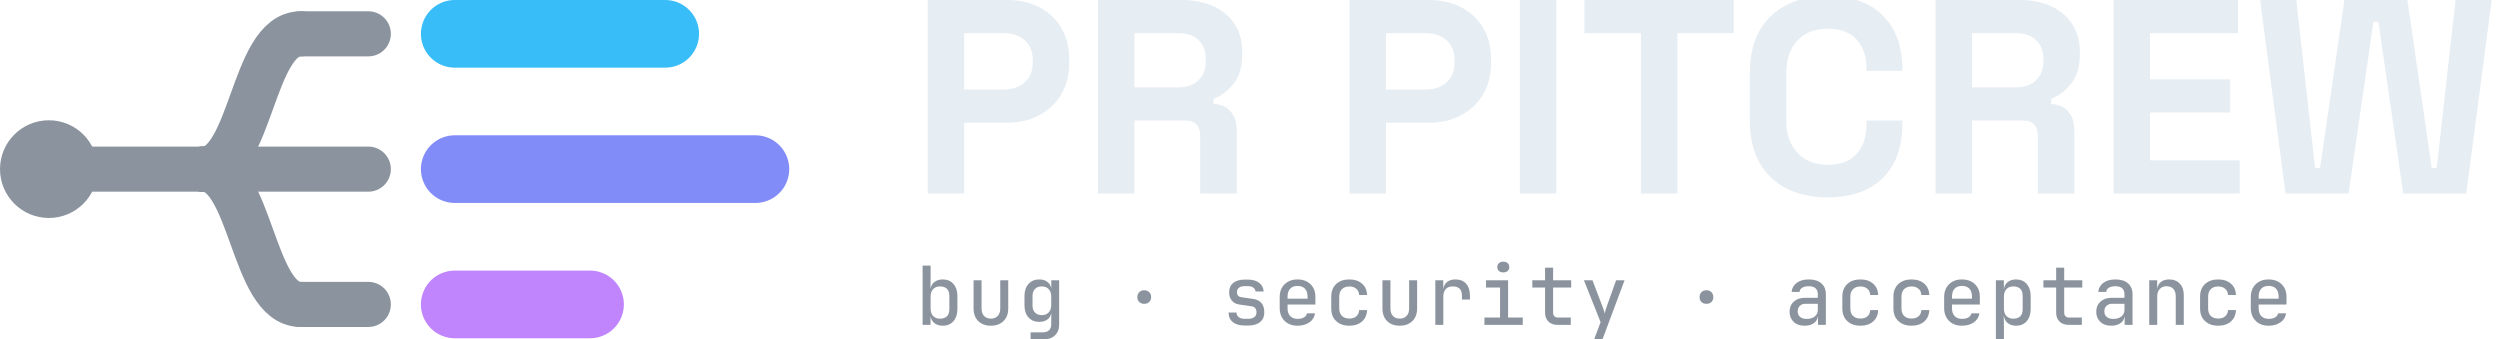
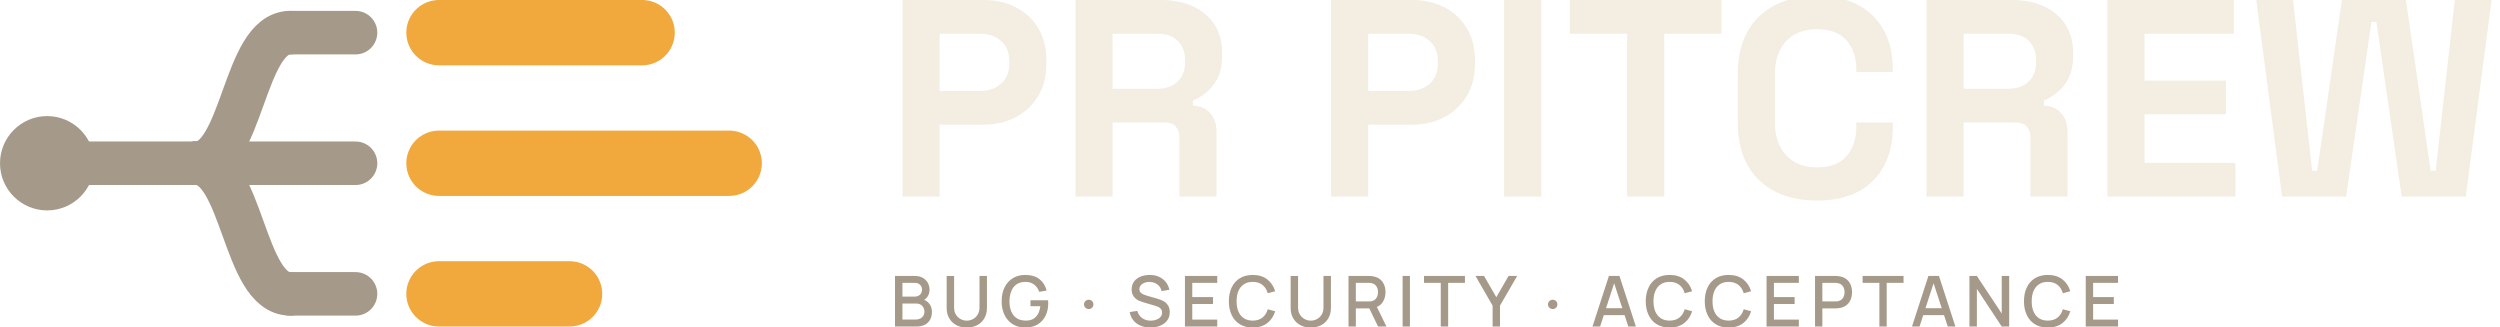
- <svg xmlns="http://www.w3.org/2000/svg" viewBox="0 0 416.02 56.29" width="416.02" height="56.29" role="img" aria-label="PR Pitcrew - bug, security and acceptance review agents for your pull requests">
-   <g transform="translate(0 0.00) scale(1.2508)">
+ <svg xmlns="http://www.w3.org/2000/svg" viewBox="0 0 409.47 53.48" width="409.47" height="53.48" role="img" aria-label="PR Pitcrew - bug, security and acceptance review agents for your pull requests">
+   <g transform="translate(0 0.00) scale(1.1884)">
    <g transform="translate(0 -9.5)">
-       <circle cx="6.5" cy="32.0" r="6.5" fill="#8B949E" />
-       <path d="M6.5 32.0H27.0" stroke="#8B949E" stroke-width="6.0" stroke-linecap="round" fill="none" />
-       <path d="M27.0 32.0C33.5 32.0,33.5 14.0,40.0 14.0" stroke="#8B949E" stroke-width="6.0" stroke-linecap="round" fill="none" />
-       <path d="M40.0 14.0H49.0" stroke="#8B949E" stroke-width="6.0" stroke-linecap="round" fill="none" />
-       <path d="M60.5 14.0H88.5" stroke="#38BDF8" stroke-width="9.0" stroke-linecap="round" fill="none" />
-       <path d="M27.0 32.0H49.0" stroke="#8B949E" stroke-width="6.0" stroke-linecap="round" fill="none" />
-       <path d="M60.5 32.0H100.5" stroke="#818CF8" stroke-width="9.0" stroke-linecap="round" fill="none" />
-       <path d="M27.0 32.0C33.5 32.0,33.5 50.0,40.0 50.0" stroke="#8B949E" stroke-width="6.0" stroke-linecap="round" fill="none" />
-       <path d="M40.0 50.0H49.0" stroke="#8B949E" stroke-width="6.0" stroke-linecap="round" fill="none" />
-       <path d="M60.5 50.0H78.5" stroke="#C084FC" stroke-width="9.0" stroke-linecap="round" fill="none" />
+       <circle cx="6.5" cy="32.0" r="6.5" fill="#a59a8a" />
+       <path d="M6.5 32.0H27.0" stroke="#a59a8a" stroke-width="6.0" stroke-linecap="round" fill="none" />
+       <path d="M27.0 32.0C33.5 32.0,33.5 14.0,40.0 14.0" stroke="#a59a8a" stroke-width="6.0" stroke-linecap="round" fill="none" />
+       <path d="M40.0 14.0H49.0" stroke="#a59a8a" stroke-width="6.0" stroke-linecap="round" fill="none" />
+       <path d="M60.5 14.0H88.5" stroke="#f1a83c" stroke-width="9.0" stroke-linecap="round" fill="none" />
+       <path d="M27.0 32.0H49.0" stroke="#a59a8a" stroke-width="6.0" stroke-linecap="round" fill="none" />
+       <path d="M60.5 32.0H100.5" stroke="#f1a83c" stroke-width="9.0" stroke-linecap="round" fill="none" />
+       <path d="M27.0 32.0C33.5 32.0,33.5 50.0,40.0 50.0" stroke="#a59a8a" stroke-width="6.0" stroke-linecap="round" fill="none" />
+       <path d="M40.0 50.0H49.0" stroke="#a59a8a" stroke-width="6.0" stroke-linecap="round" fill="none" />
+       <path d="M60.5 50.0H78.5" stroke="#f1a83c" stroke-width="9.0" stroke-linecap="round" fill="none" />
    </g>
  </g>
-   <path transform="translate(151.34 32.20)" d="M3.04 0V-32.2H16.28Q19.32 -32.2 21.64 -30.98Q23.97 -29.76 25.28 -27.55Q26.59 -25.35 26.59 -22.31V-21.67Q26.59 -18.68 25.23 -16.45Q23.87 -14.21 21.55 -13Q19.23 -11.78 16.28 -11.78H9.11V0ZM9.11 -17.3H15.69Q17.85 -17.3 19.18 -18.49Q20.52 -19.69 20.52 -21.76V-22.22Q20.52 -24.29 19.18 -25.48Q17.85 -26.68 15.69 -26.68H9.11ZM31.37 0V-32.2H45.36Q48.39 -32.2 50.65 -31.14Q52.9 -30.08 54.14 -28.15Q55.38 -26.22 55.38 -23.6V-23.05Q55.38 -20.15 54 -18.35Q52.62 -16.56 50.6 -15.73V-14.9Q52.44 -14.81 53.45 -13.64Q54.46 -12.47 54.46 -10.53V0H48.39V-9.66Q48.39 -10.76 47.82 -11.45Q47.24 -12.14 45.91 -12.14H37.44V0ZM37.44 -17.66H44.71Q46.87 -17.66 48.09 -18.84Q49.31 -20.01 49.31 -21.94V-22.4Q49.31 -24.33 48.12 -25.51Q46.92 -26.68 44.71 -26.68H37.44ZM73.23 0V-32.2H86.48Q89.52 -32.2 91.84 -30.98Q94.16 -29.76 95.47 -27.55Q96.78 -25.35 96.78 -22.31V-21.67Q96.78 -18.68 95.43 -16.45Q94.07 -14.21 91.75 -13Q89.42 -11.78 86.48 -11.78H79.3V0ZM79.3 -17.3H85.88Q88.04 -17.3 89.38 -18.49Q90.71 -19.69 90.71 -21.76V-22.22Q90.71 -24.29 89.38 -25.48Q88.04 -26.68 85.88 -26.68H79.3ZM101.57 0V-32.2H107.64V0ZM121.72 0V-26.68H112.33V-32.2H137.17V-26.68H127.79V0ZM152.81 0.64Q146.83 0.64 143.34 -2.69Q139.84 -6.03 139.84 -12.24V-19.96Q139.84 -26.17 143.34 -29.51Q146.83 -32.84 152.81 -32.84Q158.75 -32.84 161.99 -29.6Q165.23 -26.36 165.23 -20.7V-20.42H159.25V-20.88Q159.25 -23.74 157.66 -25.58Q156.08 -27.42 152.81 -27.42Q149.59 -27.42 147.75 -25.44Q145.91 -23.46 145.91 -20.06V-12.14Q145.91 -8.79 147.75 -6.79Q149.59 -4.78 152.81 -4.78Q156.08 -4.78 157.66 -6.65Q159.25 -8.51 159.25 -11.32V-12.14H165.23V-11.5Q165.23 -5.84 161.99 -2.6Q158.75 0.64 152.81 0.64ZM170.75 0V-32.2H184.74Q187.77 -32.2 190.03 -31.14Q192.28 -30.08 193.52 -28.15Q194.76 -26.22 194.76 -23.6V-23.05Q194.76 -20.15 193.38 -18.35Q192 -16.56 189.98 -15.73V-14.9Q191.82 -14.81 192.83 -13.64Q193.84 -12.47 193.84 -10.53V0H187.77V-9.66Q187.77 -10.76 187.2 -11.45Q186.62 -12.14 185.29 -12.14H176.82V0ZM176.82 -17.66H184.09Q186.25 -17.66 187.47 -18.84Q188.69 -20.01 188.69 -21.94V-22.4Q188.69 -24.33 187.5 -25.51Q186.3 -26.68 184.09 -26.68H176.82ZM200.38 0V-32.2H221.08V-26.68H206.45V-19H219.79V-13.48H206.45V-5.52H221.35V0ZM228.99 0 224.76 -32.2H230.78L233.91 -4.23H234.74L238.79 -32.2H249.27L253.32 -4.23H254.15L257.28 -32.2H263.3L259.07 0H248.58L244.44 -28.61H243.62L239.48 0Z" fill="#E6EDF3" />
-   <path transform="translate(152.34 54.06)" d="M4.55 0.14Q3.71 0.14 3.17 -0.28Q2.63 -0.7 2.51 -1.44V0H1.19V-9.86H2.52V-7.72L2.5 -5.99Q2.62 -6.72 3.17 -7.14Q3.71 -7.56 4.55 -7.56Q5.66 -7.56 6.32 -6.81Q6.98 -6.06 6.98 -4.78V-2.65Q6.98 -1.36 6.32 -0.61Q5.66 0.14 4.55 0.14ZM4.08 -1.03Q4.82 -1.03 5.23 -1.41Q5.64 -1.8 5.64 -2.66V-4.77Q5.64 -5.63 5.23 -6.01Q4.82 -6.4 4.08 -6.4Q3.36 -6.4 2.94 -5.95Q2.52 -5.51 2.52 -4.7V-2.73Q2.52 -1.92 2.94 -1.47Q3.36 -1.03 4.08 -1.03ZM12.54 0.14Q11.23 0.14 10.45 -0.63Q9.67 -1.4 9.67 -2.73V-7.42H11V-2.73Q11 -1.94 11.41 -1.49Q11.83 -1.04 12.54 -1.04Q13.27 -1.04 13.69 -1.49Q14.11 -1.94 14.11 -2.73V-7.42H15.44V-2.73Q15.44 -1.4 14.65 -0.63Q13.86 0.14 12.54 0.14ZM19.16 2.43V1.24H21.25Q21.86 1.24 22.22 0.9Q22.59 0.55 22.59 -0.04V-0.66L22.61 -1.94H22.6Q22.46 -1.26 21.94 -0.88Q21.42 -0.5 20.61 -0.5Q19.47 -0.5 18.81 -1.24Q18.14 -1.97 18.14 -3.25V-4.78Q18.14 -6.06 18.81 -6.81Q19.47 -7.56 20.61 -7.56Q21.4 -7.56 21.92 -7.18Q22.44 -6.8 22.59 -6.14H22.6V-7.42H23.91V-0.03Q23.91 1.11 23.19 1.77Q22.48 2.43 21.25 2.43ZM21.03 -1.62Q21.75 -1.62 22.17 -2.07Q22.59 -2.51 22.59 -3.32V-4.71Q22.59 -5.51 22.17 -5.95Q21.75 -6.4 21.03 -6.4Q20.29 -6.4 19.89 -5.97Q19.48 -5.55 19.48 -4.82V-3.2Q19.48 -2.47 19.89 -2.05Q20.29 -1.62 21.03 -1.62ZM38.07 -3.5Q37.56 -3.5 37.24 -3.81Q36.92 -4.12 36.92 -4.6Q36.92 -5.12 37.24 -5.44Q37.56 -5.76 38.07 -5.76Q38.58 -5.76 38.9 -5.44Q39.22 -5.12 39.22 -4.6Q39.22 -4.12 38.9 -3.81Q38.58 -3.5 38.07 -3.5ZM54.78 0.11Q53.51 0.11 52.81 -0.46Q52.11 -1.03 52.11 -2.05H53.43Q53.43 -1.57 53.79 -1.29Q54.15 -1.01 54.78 -1.01H55.38Q56.04 -1.01 56.4 -1.3Q56.75 -1.58 56.75 -2.09Q56.75 -3 55.86 -3.1L53.86 -3.39Q53.07 -3.51 52.64 -4.04Q52.2 -4.58 52.2 -5.43Q52.2 -6.43 52.88 -6.98Q53.55 -7.53 54.77 -7.53H55.36Q56.5 -7.53 57.2 -6.99Q57.9 -6.45 57.94 -5.56H56.59Q56.56 -5.94 56.24 -6.19Q55.92 -6.44 55.36 -6.44H54.77Q54.16 -6.44 53.83 -6.17Q53.5 -5.9 53.5 -5.44Q53.5 -4.7 54.24 -4.6L56.12 -4.33Q58.05 -4.08 58.05 -2.09Q58.05 -1.04 57.35 -0.47Q56.66 0.11 55.38 0.11ZM63.58 0.14Q62.25 0.14 61.43 -0.66Q60.61 -1.46 60.61 -2.83V-4.59Q60.61 -5.97 61.43 -6.76Q62.25 -7.56 63.58 -7.56Q64.48 -7.56 65.14 -7.2Q65.81 -6.84 66.18 -6.2Q66.55 -5.56 66.55 -4.71V-3.38H61.92V-2.73Q61.92 -1.92 62.37 -1.46Q62.82 -1 63.58 -1Q64.23 -1 64.65 -1.24Q65.07 -1.48 65.15 -1.92H66.49Q66.35 -0.97 65.56 -0.42Q64.76 0.14 63.58 0.14ZM61.92 -4.71V-4.36H65.25V-4.71Q65.25 -5.56 64.81 -6.02Q64.38 -6.48 63.58 -6.48Q62.79 -6.48 62.36 -6.02Q61.92 -5.56 61.92 -4.71ZM72.2 0.14Q70.83 0.14 70.01 -0.63Q69.19 -1.39 69.19 -2.73V-4.71Q69.19 -6.03 70.01 -6.8Q70.83 -7.56 72.2 -7.56Q73.51 -7.56 74.31 -6.86Q75.11 -6.17 75.15 -4.97H73.83Q73.79 -5.64 73.35 -6.01Q72.91 -6.39 72.2 -6.39Q71.43 -6.39 70.98 -5.95Q70.52 -5.51 70.52 -4.71V-2.73Q70.52 -1.92 70.98 -1.48Q71.43 -1.05 72.2 -1.05Q72.93 -1.05 73.36 -1.42Q73.79 -1.78 73.83 -2.46H75.15Q75.11 -1.26 74.31 -0.56Q73.51 0.14 72.2 0.14ZM80.58 0.14Q79.27 0.14 78.49 -0.63Q77.71 -1.4 77.71 -2.73V-7.42H79.04V-2.73Q79.04 -1.94 79.45 -1.49Q79.87 -1.04 80.58 -1.04Q81.31 -1.04 81.73 -1.49Q82.15 -1.94 82.15 -2.73V-7.42H83.48V-2.73Q83.48 -1.4 82.69 -0.63Q81.9 0.14 80.58 0.14ZM86.51 0V-7.42H87.83V-5.99H87.84Q87.95 -6.72 88.47 -7.14Q88.99 -7.56 89.86 -7.56Q91 -7.56 91.64 -6.85Q92.27 -6.14 92.27 -4.86V-4.21H90.94V-4.85Q90.94 -6.4 89.41 -6.4Q88.64 -6.4 88.24 -5.95Q87.84 -5.51 87.84 -4.68V0ZM94.68 0V-1.22H97.28V-6.21H94.95V-7.42H98.62V-1.22H101.06V0ZM97.82 -8.73Q97.36 -8.73 97.09 -8.97Q96.82 -9.21 96.82 -9.61Q96.82 -10.03 97.09 -10.27Q97.36 -10.52 97.82 -10.52Q98.28 -10.52 98.55 -10.27Q98.82 -10.03 98.82 -9.61Q98.82 -9.21 98.55 -8.97Q98.28 -8.73 97.82 -8.73ZM106.85 0Q105.89 0 105.33 -0.55Q104.77 -1.11 104.77 -2.02V-6.21H102.65V-7.42H104.77V-9.52H106.11V-7.42H109.12V-6.21H106.11V-2.04Q106.11 -1.67 106.32 -1.44Q106.53 -1.22 106.88 -1.22H109.05V0ZM112.93 2.43 114.01 -0.45 111.24 -7.42H112.66L114.33 -3.04Q114.44 -2.75 114.55 -2.43Q114.66 -2.11 114.7 -1.86Q114.74 -2.11 114.83 -2.43Q114.93 -2.75 115.03 -3.04L116.59 -7.42H118L114.32 2.43ZM131.62 -3.5Q131.11 -3.5 130.79 -3.81Q130.48 -4.12 130.48 -4.6Q130.48 -5.12 130.79 -5.44Q131.11 -5.76 131.62 -5.76Q132.14 -5.76 132.46 -5.44Q132.77 -5.12 132.77 -4.6Q132.77 -4.12 132.46 -3.81Q132.14 -3.5 131.62 -3.5ZM147.95 0.14Q146.8 0.14 146.13 -0.51Q145.46 -1.15 145.46 -2.19Q145.46 -3.23 146.16 -3.86Q146.85 -4.5 147.99 -4.5H150.16V-5.06Q150.16 -6.43 148.65 -6.43Q147.97 -6.43 147.56 -6.18Q147.15 -5.93 147.12 -5.48H145.8Q145.87 -6.39 146.62 -6.97Q147.38 -7.56 148.65 -7.56Q150.01 -7.56 150.75 -6.91Q151.5 -6.26 151.5 -5.09V0H150.19V-1.36H150.16Q150.07 -0.68 149.48 -0.27Q148.89 0.14 147.95 0.14ZM148.3 -0.99Q149.15 -0.99 149.65 -1.4Q150.16 -1.81 150.16 -2.52V-3.51H148.11Q147.53 -3.51 147.17 -3.17Q146.81 -2.82 146.81 -2.25Q146.81 -1.67 147.2 -1.33Q147.6 -0.99 148.3 -0.99ZM157.25 0.14Q155.88 0.14 155.06 -0.63Q154.24 -1.39 154.24 -2.73V-4.71Q154.24 -6.03 155.06 -6.8Q155.88 -7.56 157.25 -7.56Q158.56 -7.56 159.36 -6.86Q160.16 -6.17 160.2 -4.97H158.88Q158.84 -5.64 158.4 -6.01Q157.96 -6.39 157.25 -6.39Q156.48 -6.39 156.03 -5.95Q155.57 -5.51 155.57 -4.71V-2.73Q155.57 -1.92 156.03 -1.48Q156.48 -1.05 157.25 -1.05Q157.98 -1.05 158.41 -1.42Q158.84 -1.78 158.88 -2.46H160.2Q160.16 -1.26 159.36 -0.56Q158.56 0.14 157.25 0.14ZM165.75 0.14Q164.39 0.14 163.57 -0.63Q162.74 -1.39 162.74 -2.73V-4.71Q162.74 -6.03 163.57 -6.8Q164.39 -7.56 165.75 -7.56Q167.06 -7.56 167.87 -6.86Q168.67 -6.17 168.71 -4.97H167.39Q167.35 -5.64 166.91 -6.01Q166.47 -6.39 165.75 -6.39Q164.98 -6.39 164.53 -5.95Q164.08 -5.51 164.08 -4.71V-2.73Q164.08 -1.92 164.53 -1.48Q164.98 -1.05 165.75 -1.05Q166.48 -1.05 166.91 -1.42Q167.35 -1.78 167.39 -2.46H168.71Q168.67 -1.26 167.87 -0.56Q167.06 0.14 165.75 0.14ZM174.15 0.14Q172.81 0.14 172 -0.66Q171.18 -1.46 171.18 -2.83V-4.59Q171.18 -5.97 172 -6.76Q172.81 -7.56 174.15 -7.56Q175.04 -7.56 175.71 -7.2Q176.38 -6.84 176.75 -6.2Q177.12 -5.56 177.12 -4.71V-3.38H172.49V-2.73Q172.49 -1.92 172.93 -1.46Q173.38 -1 174.15 -1Q174.8 -1 175.22 -1.24Q175.63 -1.48 175.72 -1.92H177.05Q176.92 -0.97 176.12 -0.42Q175.32 0.14 174.15 0.14ZM172.49 -4.71V-4.36H175.81V-4.71Q175.81 -5.56 175.38 -6.02Q174.95 -6.48 174.15 -6.48Q173.35 -6.48 172.92 -6.02Q172.49 -5.56 172.49 -4.71ZM179.79 2.43V-7.42H181.12V-5.99H181.13Q181.24 -6.72 181.78 -7.14Q182.32 -7.56 183.15 -7.56Q184.26 -7.56 184.92 -6.81Q185.58 -6.06 185.58 -4.78V-2.66Q185.58 -1.36 184.92 -0.61Q184.26 0.14 183.15 0.14Q182.33 0.14 181.79 -0.28Q181.25 -0.7 181.13 -1.43H181.1L181.13 0.28V2.43ZM182.68 -1.03Q183.42 -1.03 183.84 -1.41Q184.25 -1.8 184.25 -2.66V-4.77Q184.25 -5.63 183.84 -6.01Q183.42 -6.4 182.68 -6.4Q181.97 -6.4 181.55 -5.95Q181.13 -5.51 181.13 -4.7V-2.73Q181.13 -1.92 181.55 -1.47Q181.97 -1.03 182.68 -1.03ZM191.9 0Q190.94 0 190.38 -0.55Q189.82 -1.11 189.82 -2.02V-6.21H187.7V-7.42H189.82V-9.52H191.16V-7.42H194.17V-6.21H191.16V-2.04Q191.16 -1.67 191.37 -1.44Q191.58 -1.22 191.93 -1.22H194.1V0ZM198.98 0.14Q197.83 0.14 197.16 -0.51Q196.49 -1.15 196.49 -2.19Q196.49 -3.23 197.19 -3.86Q197.88 -4.5 199.02 -4.5H201.19V-5.06Q201.19 -6.43 199.68 -6.43Q199 -6.43 198.59 -6.18Q198.18 -5.93 198.15 -5.48H196.83Q196.9 -6.39 197.65 -6.97Q198.41 -7.56 199.68 -7.56Q201.04 -7.56 201.78 -6.91Q202.53 -6.26 202.53 -5.09V0H201.22V-1.36H201.19Q201.1 -0.68 200.51 -0.27Q199.92 0.14 198.98 0.14ZM199.33 -0.99Q200.18 -0.99 200.68 -1.4Q201.19 -1.81 201.19 -2.52V-3.51H199.14Q198.56 -3.51 198.2 -3.17Q197.84 -2.82 197.84 -2.25Q197.84 -1.67 198.23 -1.33Q198.63 -0.99 199.33 -0.99ZM205.31 0V-7.42H206.63V-6.01H206.64Q206.74 -6.74 207.26 -7.15Q207.78 -7.56 208.63 -7.56Q209.74 -7.56 210.4 -6.86Q211.06 -6.16 211.06 -4.97V0H209.72V-4.75Q209.72 -5.56 209.32 -5.99Q208.91 -6.43 208.21 -6.43Q207.48 -6.43 207.06 -5.97Q206.64 -5.52 206.64 -4.71V0ZM216.78 0.14Q215.42 0.14 214.6 -0.63Q213.77 -1.39 213.77 -2.73V-4.71Q213.77 -6.03 214.6 -6.8Q215.42 -7.56 216.78 -7.56Q218.09 -7.56 218.9 -6.86Q219.7 -6.17 219.74 -4.97H218.42Q218.38 -5.64 217.94 -6.01Q217.5 -6.39 216.78 -6.39Q216.01 -6.39 215.56 -5.95Q215.11 -5.51 215.11 -4.71V-2.73Q215.11 -1.92 215.56 -1.48Q216.01 -1.05 216.78 -1.05Q217.51 -1.05 217.94 -1.42Q218.38 -1.78 218.42 -2.46H219.74Q219.7 -1.26 218.9 -0.56Q218.09 0.14 216.78 0.14ZM225.18 0.14Q223.84 0.14 223.03 -0.66Q222.21 -1.46 222.21 -2.83V-4.59Q222.21 -5.97 223.03 -6.76Q223.84 -7.56 225.18 -7.56Q226.07 -7.56 226.74 -7.2Q227.41 -6.84 227.78 -6.2Q228.15 -5.56 228.15 -4.71V-3.38H223.52V-2.73Q223.52 -1.92 223.96 -1.46Q224.41 -1 225.18 -1Q225.83 -1 226.25 -1.24Q226.66 -1.48 226.75 -1.92H228.08Q227.95 -0.97 227.15 -0.42Q226.35 0.14 225.18 0.14ZM223.52 -4.71V-4.36H226.84V-4.71Q226.84 -5.56 226.41 -6.02Q225.98 -6.48 225.18 -6.48Q224.38 -6.48 223.95 -6.02Q223.52 -5.56 223.52 -4.71Z" fill="#8B949E" />
+   <path transform="translate(144.79 32.20)" d="M3.04 0V-32.2H16.28Q19.32 -32.2 21.64 -30.98Q23.97 -29.76 25.28 -27.55Q26.59 -25.35 26.59 -22.31V-21.67Q26.59 -18.68 25.23 -16.45Q23.87 -14.21 21.55 -13Q19.23 -11.78 16.28 -11.78H9.11V0ZM9.11 -17.3H15.69Q17.85 -17.3 19.18 -18.49Q20.52 -19.69 20.52 -21.76V-22.22Q20.52 -24.29 19.18 -25.48Q17.85 -26.68 15.69 -26.68H9.11ZM31.37 0V-32.2H45.36Q48.39 -32.2 50.65 -31.14Q52.9 -30.08 54.14 -28.15Q55.38 -26.22 55.38 -23.6V-23.05Q55.38 -20.15 54 -18.35Q52.62 -16.56 50.6 -15.73V-14.9Q52.44 -14.81 53.45 -13.64Q54.46 -12.47 54.46 -10.53V0H48.39V-9.66Q48.39 -10.76 47.82 -11.45Q47.24 -12.14 45.91 -12.14H37.44V0ZM37.44 -17.66H44.71Q46.87 -17.66 48.09 -18.84Q49.31 -20.01 49.31 -21.94V-22.4Q49.31 -24.33 48.12 -25.51Q46.92 -26.68 44.71 -26.68H37.44ZM73.23 0V-32.2H86.48Q89.52 -32.2 91.84 -30.98Q94.16 -29.76 95.47 -27.55Q96.78 -25.35 96.78 -22.31V-21.67Q96.78 -18.68 95.43 -16.45Q94.07 -14.21 91.75 -13Q89.42 -11.78 86.48 -11.78H79.3V0ZM79.3 -17.3H85.88Q88.04 -17.3 89.38 -18.49Q90.71 -19.69 90.71 -21.76V-22.22Q90.71 -24.29 89.38 -25.48Q88.04 -26.68 85.88 -26.68H79.3ZM101.57 0V-32.2H107.64V0ZM121.72 0V-26.68H112.33V-32.2H137.17V-26.68H127.79V0ZM152.81 0.64Q146.83 0.64 143.34 -2.69Q139.84 -6.03 139.84 -12.24V-19.96Q139.84 -26.17 143.34 -29.51Q146.83 -32.84 152.81 -32.84Q158.75 -32.84 161.99 -29.6Q165.23 -26.36 165.23 -20.7V-20.42H159.25V-20.88Q159.25 -23.74 157.66 -25.58Q156.08 -27.42 152.81 -27.42Q149.59 -27.42 147.75 -25.44Q145.91 -23.46 145.91 -20.06V-12.14Q145.91 -8.79 147.75 -6.79Q149.59 -4.78 152.81 -4.78Q156.08 -4.78 157.66 -6.65Q159.25 -8.51 159.25 -11.32V-12.14H165.23V-11.5Q165.23 -5.84 161.99 -2.6Q158.75 0.64 152.81 0.64ZM170.75 0V-32.2H184.74Q187.77 -32.2 190.03 -31.14Q192.28 -30.08 193.52 -28.15Q194.76 -26.22 194.76 -23.6V-23.05Q194.76 -20.15 193.38 -18.35Q192 -16.56 189.98 -15.73V-14.9Q191.82 -14.81 192.83 -13.64Q193.84 -12.47 193.84 -10.53V0H187.77V-9.66Q187.77 -10.76 187.2 -11.45Q186.62 -12.14 185.29 -12.14H176.82V0ZM176.82 -17.66H184.09Q186.25 -17.66 187.47 -18.84Q188.69 -20.01 188.69 -21.94V-22.4Q188.69 -24.33 187.5 -25.51Q186.3 -26.68 184.09 -26.68H176.82ZM200.38 0V-32.2H221.08V-26.68H206.45V-19H219.79V-13.48H206.45V-5.52H221.35V0ZM228.99 0 224.76 -32.2H230.78L233.91 -4.23H234.74L238.79 -32.2H249.27L253.32 -4.23H254.15L257.28 -32.2H263.3L259.07 0H248.58L244.44 -28.61H243.62L239.48 0Z" fill="#f3ede2" />
+   <path transform="translate(145.79 53.48)" d="M0.8 0V-8.28H4.06Q4.85 -8.28 5.38 -7.96Q5.92 -7.64 6.19 -7.13Q6.46 -6.62 6.46 -6.05Q6.46 -5.37 6.12 -4.88Q5.78 -4.39 5.22 -4.21L5.2 -4.5Q6 -4.3 6.42 -3.73Q6.85 -3.17 6.85 -2.42Q6.85 -1.68 6.56 -1.14Q6.27 -0.6 5.71 -0.3Q5.16 0 4.37 0ZM2.02 -1.14H4.19Q4.59 -1.14 4.92 -1.3Q5.24 -1.45 5.43 -1.75Q5.62 -2.04 5.62 -2.44Q5.62 -2.81 5.45 -3.11Q5.29 -3.42 4.98 -3.59Q4.67 -3.77 4.26 -3.77H2.02ZM2.02 -4.9H4.04Q4.38 -4.9 4.64 -5.03Q4.91 -5.17 5.07 -5.43Q5.23 -5.68 5.23 -6.04Q5.23 -6.53 4.9 -6.84Q4.58 -7.15 4.04 -7.15H2.02ZM12.56 0.17Q11.59 0.17 10.84 -0.23Q10.1 -0.63 9.68 -1.35Q9.26 -2.07 9.26 -3.05V-8.27L10.48 -8.28V-3.11Q10.48 -2.58 10.65 -2.18Q10.83 -1.78 11.13 -1.51Q11.43 -1.24 11.8 -1.1Q12.17 -0.96 12.56 -0.96Q12.95 -0.96 13.32 -1.1Q13.69 -1.24 13.99 -1.51Q14.29 -1.78 14.46 -2.19Q14.64 -2.59 14.64 -3.11V-8.28H15.86V-3.05Q15.86 -2.08 15.44 -1.35Q15.02 -0.63 14.27 -0.23Q13.53 0.17 12.56 0.17ZM22.12 0.17Q21.29 0.17 20.59 -0.12Q19.88 -0.41 19.37 -0.97Q18.85 -1.52 18.56 -2.32Q18.27 -3.12 18.27 -4.14Q18.27 -5.48 18.76 -6.44Q19.25 -7.41 20.12 -7.93Q20.99 -8.45 22.12 -8.45Q23.58 -8.45 24.45 -7.77Q25.32 -7.09 25.64 -5.89L24.42 -5.68Q24.17 -6.42 23.6 -6.86Q23.04 -7.3 22.19 -7.31Q21.31 -7.31 20.73 -6.92Q20.14 -6.52 19.85 -5.8Q19.56 -5.09 19.55 -4.14Q19.54 -3.19 19.84 -2.48Q20.13 -1.77 20.72 -1.37Q21.31 -0.98 22.19 -0.97Q22.9 -0.96 23.41 -1.23Q23.91 -1.51 24.21 -2.04Q24.51 -2.56 24.6 -3.33H22.99V-4.3H25.88Q25.89 -4.2 25.89 -4.03Q25.9 -3.86 25.9 -3.81Q25.9 -2.66 25.46 -1.76Q25.01 -0.86 24.17 -0.34Q23.32 0.17 22.12 0.17ZM32.55 -2.86Q32.22 -2.86 31.99 -3.08Q31.76 -3.29 31.76 -3.62Q31.76 -3.96 31.99 -4.17Q32.22 -4.39 32.55 -4.39Q32.85 -4.39 33.07 -4.17Q33.3 -3.96 33.3 -3.62Q33.3 -3.29 33.07 -3.08Q32.85 -2.86 32.55 -2.86ZM42.62 0.17Q41.73 0.17 41.02 -0.14Q40.3 -0.44 39.84 -1.01Q39.38 -1.59 39.24 -2.37L40.49 -2.56Q40.68 -1.81 41.28 -1.38Q41.89 -0.96 42.69 -0.96Q43.19 -0.96 43.61 -1.12Q44.03 -1.28 44.29 -1.57Q44.55 -1.87 44.55 -2.28Q44.55 -2.51 44.47 -2.68Q44.39 -2.85 44.25 -2.98Q44.12 -3.11 43.93 -3.21Q43.73 -3.3 43.5 -3.37L41.38 -4Q41.07 -4.09 40.75 -4.23Q40.43 -4.38 40.16 -4.62Q39.89 -4.86 39.73 -5.21Q39.56 -5.57 39.56 -6.07Q39.56 -6.84 39.95 -7.37Q40.35 -7.9 41.02 -8.17Q41.69 -8.45 42.53 -8.45Q43.37 -8.44 44.03 -8.15Q44.69 -7.86 45.13 -7.32Q45.57 -6.79 45.74 -6.02L44.45 -5.8Q44.37 -6.27 44.09 -6.6Q43.8 -6.94 43.4 -7.12Q42.99 -7.3 42.51 -7.31Q42.05 -7.32 41.67 -7.17Q41.28 -7.02 41.06 -6.75Q40.83 -6.48 40.83 -6.13Q40.83 -5.78 41.03 -5.57Q41.23 -5.36 41.53 -5.24Q41.83 -5.11 42.12 -5.03L43.65 -4.6Q43.94 -4.52 44.3 -4.38Q44.67 -4.25 45.01 -4.01Q45.35 -3.77 45.57 -3.37Q45.8 -2.97 45.8 -2.36Q45.8 -1.74 45.55 -1.26Q45.29 -0.79 44.85 -0.47Q44.41 -0.15 43.84 0.01Q43.26 0.17 42.62 0.17ZM48.29 0V-8.28H53.58V-7.15H49.49V-4.82H52.89V-3.69H49.49V-1.13H53.58V0ZM59.39 0.17Q58.15 0.17 57.28 -0.37Q56.4 -0.91 55.94 -1.89Q55.48 -2.86 55.48 -4.14Q55.48 -5.42 55.94 -6.39Q56.4 -7.37 57.28 -7.91Q58.15 -8.45 59.39 -8.45Q60.82 -8.45 61.76 -7.73Q62.7 -7 63.07 -5.78L61.85 -5.45Q61.61 -6.32 60.99 -6.81Q60.38 -7.31 59.39 -7.31Q58.51 -7.31 57.93 -6.91Q57.34 -6.51 57.04 -5.8Q56.75 -5.09 56.75 -4.14Q56.74 -3.19 57.04 -2.48Q57.33 -1.77 57.92 -1.37Q58.51 -0.97 59.39 -0.97Q60.38 -0.97 60.99 -1.47Q61.61 -1.97 61.85 -2.83L63.07 -2.5Q62.7 -1.28 61.76 -0.55Q60.82 0.17 59.39 0.17ZM68.9 0.17Q67.93 0.17 67.19 -0.23Q66.44 -0.63 66.02 -1.35Q65.6 -2.07 65.6 -3.05V-8.27L66.82 -8.28V-3.11Q66.82 -2.58 67 -2.18Q67.18 -1.78 67.48 -1.51Q67.78 -1.24 68.15 -1.1Q68.52 -0.96 68.9 -0.96Q69.29 -0.96 69.66 -1.1Q70.03 -1.24 70.33 -1.51Q70.63 -1.78 70.81 -2.19Q70.98 -2.59 70.98 -3.11V-8.28H72.2V-3.05Q72.2 -2.08 71.78 -1.35Q71.36 -0.63 70.62 -0.23Q69.87 0.17 68.9 0.17ZM75.08 0V-8.28H78.42Q78.55 -8.28 78.72 -8.27Q78.9 -8.26 79.06 -8.23Q79.75 -8.12 80.22 -7.76Q80.68 -7.4 80.91 -6.85Q81.14 -6.3 81.14 -5.63Q81.14 -4.64 80.63 -3.92Q80.13 -3.21 79.11 -3.03L78.63 -2.97H76.28V0ZM79.92 0 78.29 -3.37 79.5 -3.68 81.29 0ZM76.28 -4.11H78.38Q78.49 -4.11 78.63 -4.12Q78.78 -4.13 78.9 -4.16Q79.27 -4.25 79.49 -4.48Q79.72 -4.71 79.82 -5.02Q79.91 -5.32 79.91 -5.63Q79.91 -5.93 79.82 -6.24Q79.72 -6.54 79.49 -6.77Q79.27 -7 78.9 -7.09Q78.78 -7.12 78.63 -7.14Q78.49 -7.15 78.38 -7.15H76.28ZM83.94 0V-8.28H85.14V0ZM90.19 0V-7.15H87.44V-8.28H94.15V-7.15H91.4V0ZM98.68 0V-3.42L95.88 -8.28H97.28L99.29 -4.8L101.29 -8.28H102.7L99.89 -3.42V0ZM108.54 -2.86Q108.21 -2.86 107.98 -3.08Q107.75 -3.29 107.75 -3.62Q107.75 -3.96 107.98 -4.17Q108.21 -4.39 108.54 -4.39Q108.84 -4.39 109.07 -4.17Q109.29 -3.96 109.29 -3.62Q109.29 -3.29 109.07 -3.08Q108.84 -2.86 108.54 -2.86ZM115.04 0 117.73 -8.28H119.46L122.15 0H120.91L118.43 -7.56H118.74L116.29 0ZM116.44 -1.87V-3H120.76V-1.87ZM127.68 0.17Q126.44 0.17 125.56 -0.37Q124.69 -0.91 124.23 -1.89Q123.76 -2.86 123.76 -4.14Q123.76 -5.42 124.23 -6.39Q124.69 -7.37 125.56 -7.91Q126.44 -8.45 127.68 -8.45Q129.11 -8.45 130.05 -7.73Q130.99 -7 131.36 -5.78L130.14 -5.45Q129.9 -6.32 129.28 -6.81Q128.66 -7.31 127.68 -7.31Q126.8 -7.31 126.21 -6.91Q125.63 -6.51 125.33 -5.8Q125.03 -5.09 125.03 -4.14Q125.03 -3.19 125.32 -2.48Q125.62 -1.77 126.21 -1.37Q126.8 -0.97 127.68 -0.97Q128.66 -0.97 129.28 -1.47Q129.9 -1.97 130.14 -2.83L131.36 -2.5Q130.99 -1.28 130.05 -0.55Q129.11 0.17 127.68 0.17ZM137.34 0.17Q136.1 0.17 135.23 -0.37Q134.35 -0.91 133.89 -1.89Q133.43 -2.86 133.43 -4.14Q133.43 -5.42 133.89 -6.39Q134.35 -7.37 135.23 -7.91Q136.1 -8.45 137.34 -8.45Q138.78 -8.45 139.72 -7.73Q140.66 -7 141.02 -5.78L139.81 -5.45Q139.56 -6.32 138.95 -6.81Q138.33 -7.31 137.34 -7.31Q136.46 -7.31 135.88 -6.91Q135.29 -6.51 135 -5.8Q134.7 -5.09 134.7 -4.14Q134.69 -3.19 134.99 -2.48Q135.29 -1.77 135.88 -1.37Q136.46 -0.97 137.34 -0.97Q138.33 -0.97 138.95 -1.47Q139.56 -1.97 139.81 -2.83L141.02 -2.5Q140.66 -1.28 139.72 -0.55Q138.78 0.17 137.34 0.17ZM143.55 0V-8.28H148.84V-7.15H144.76V-4.82H148.15V-3.69H144.76V-1.13H148.84V0ZM151.49 0V-8.28H154.84Q154.96 -8.28 155.13 -8.27Q155.31 -8.26 155.47 -8.23Q156.16 -8.12 156.63 -7.76Q157.09 -7.4 157.32 -6.85Q157.55 -6.3 157.55 -5.63Q157.55 -4.96 157.32 -4.4Q157.09 -3.85 156.63 -3.49Q156.16 -3.13 155.47 -3.02Q155.31 -3 155.13 -2.98Q154.95 -2.97 154.84 -2.97H152.69V0ZM152.69 -4.11H154.79Q154.9 -4.11 155.05 -4.12Q155.19 -4.13 155.31 -4.16Q155.68 -4.25 155.91 -4.48Q156.13 -4.71 156.23 -5.02Q156.33 -5.32 156.33 -5.63Q156.33 -5.93 156.23 -6.24Q156.13 -6.54 155.91 -6.77Q155.68 -7 155.31 -7.09Q155.19 -7.12 155.05 -7.14Q154.9 -7.15 154.79 -7.15H152.69ZM162.03 0V-7.15H159.28V-8.28H165.99V-7.15H163.23V0ZM167.37 0 170.06 -8.28H171.79L174.48 0H173.23L170.75 -7.56H171.06L168.61 0ZM168.76 -1.87V-3H173.09V-1.87ZM176.78 0V-8.28H178L182.07 -2.13V-8.28H183.29V0H182.07L178 -6.16V0ZM189.62 0.17Q188.38 0.17 187.51 -0.37Q186.63 -0.91 186.17 -1.89Q185.71 -2.86 185.71 -4.14Q185.71 -5.42 186.17 -6.39Q186.63 -7.37 187.51 -7.91Q188.38 -8.45 189.62 -8.45Q191.06 -8.45 192 -7.73Q192.94 -7 193.3 -5.78L192.08 -5.45Q191.84 -6.32 191.22 -6.81Q190.61 -7.31 189.62 -7.31Q188.74 -7.31 188.16 -6.91Q187.57 -6.51 187.27 -5.8Q186.98 -5.09 186.98 -4.14Q186.97 -3.19 187.27 -2.48Q187.56 -1.77 188.15 -1.37Q188.74 -0.97 189.62 -0.97Q190.61 -0.97 191.22 -1.47Q191.84 -1.97 192.08 -2.83L193.3 -2.5Q192.94 -1.28 192 -0.55Q191.06 0.17 189.62 0.17ZM195.83 0V-8.28H201.12V-7.15H197.04V-4.82H200.43V-3.69H197.04V-1.13H201.12V0Z" fill="#a59a8a" />
</svg>
